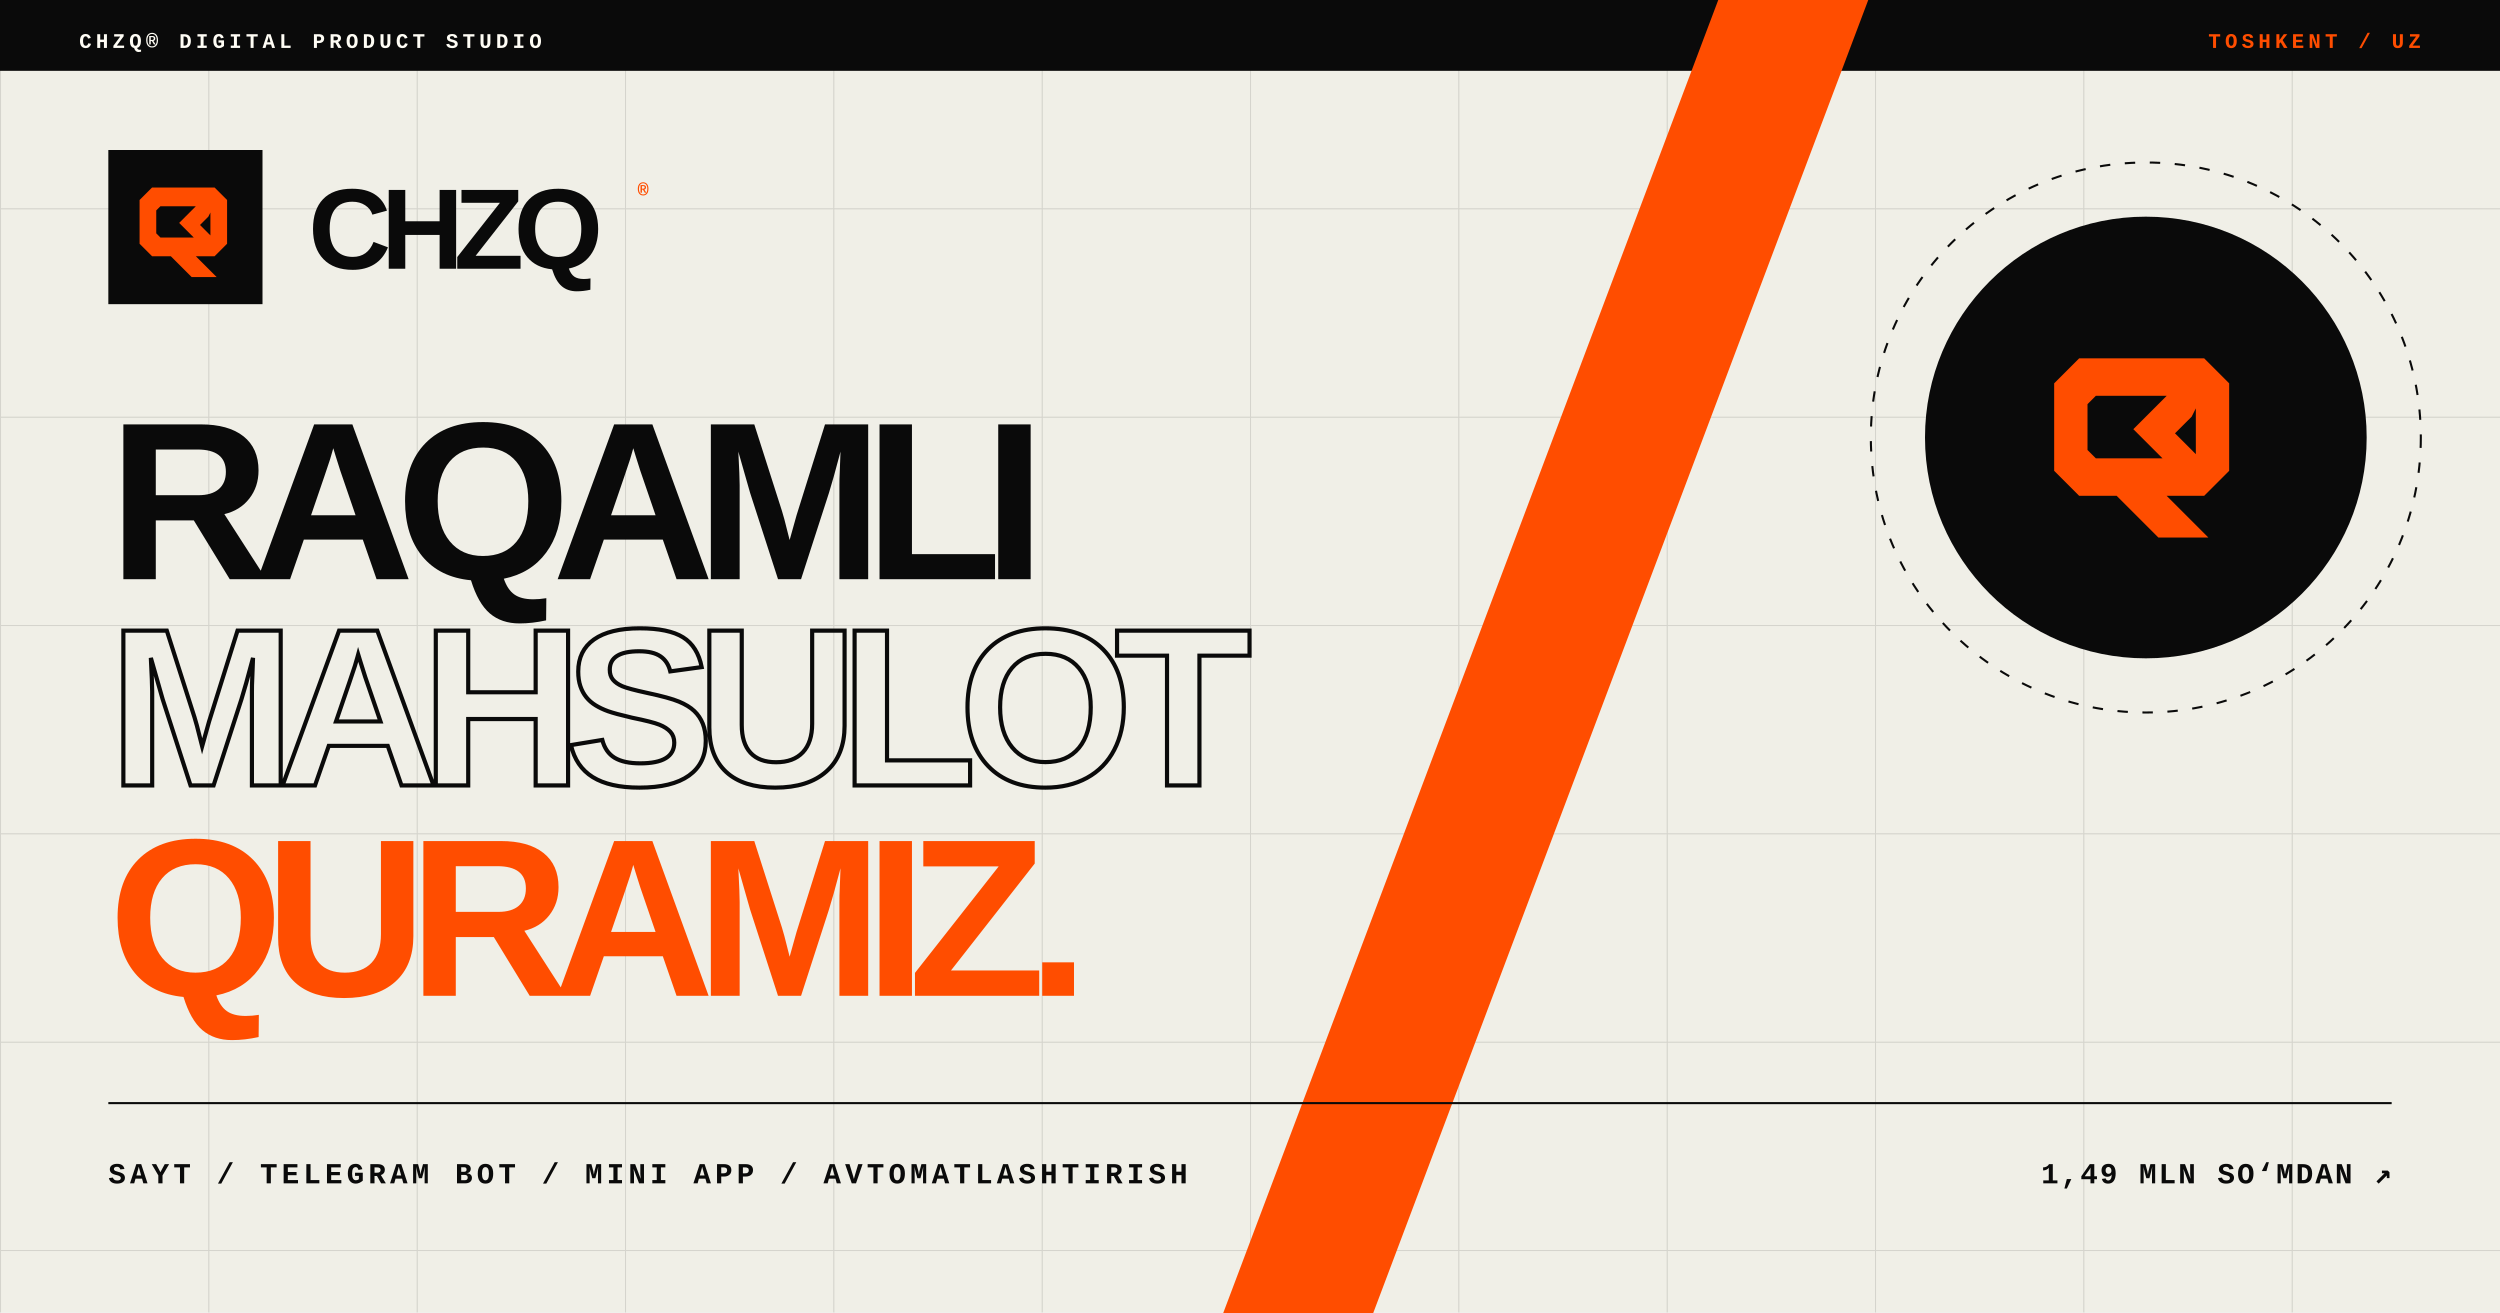
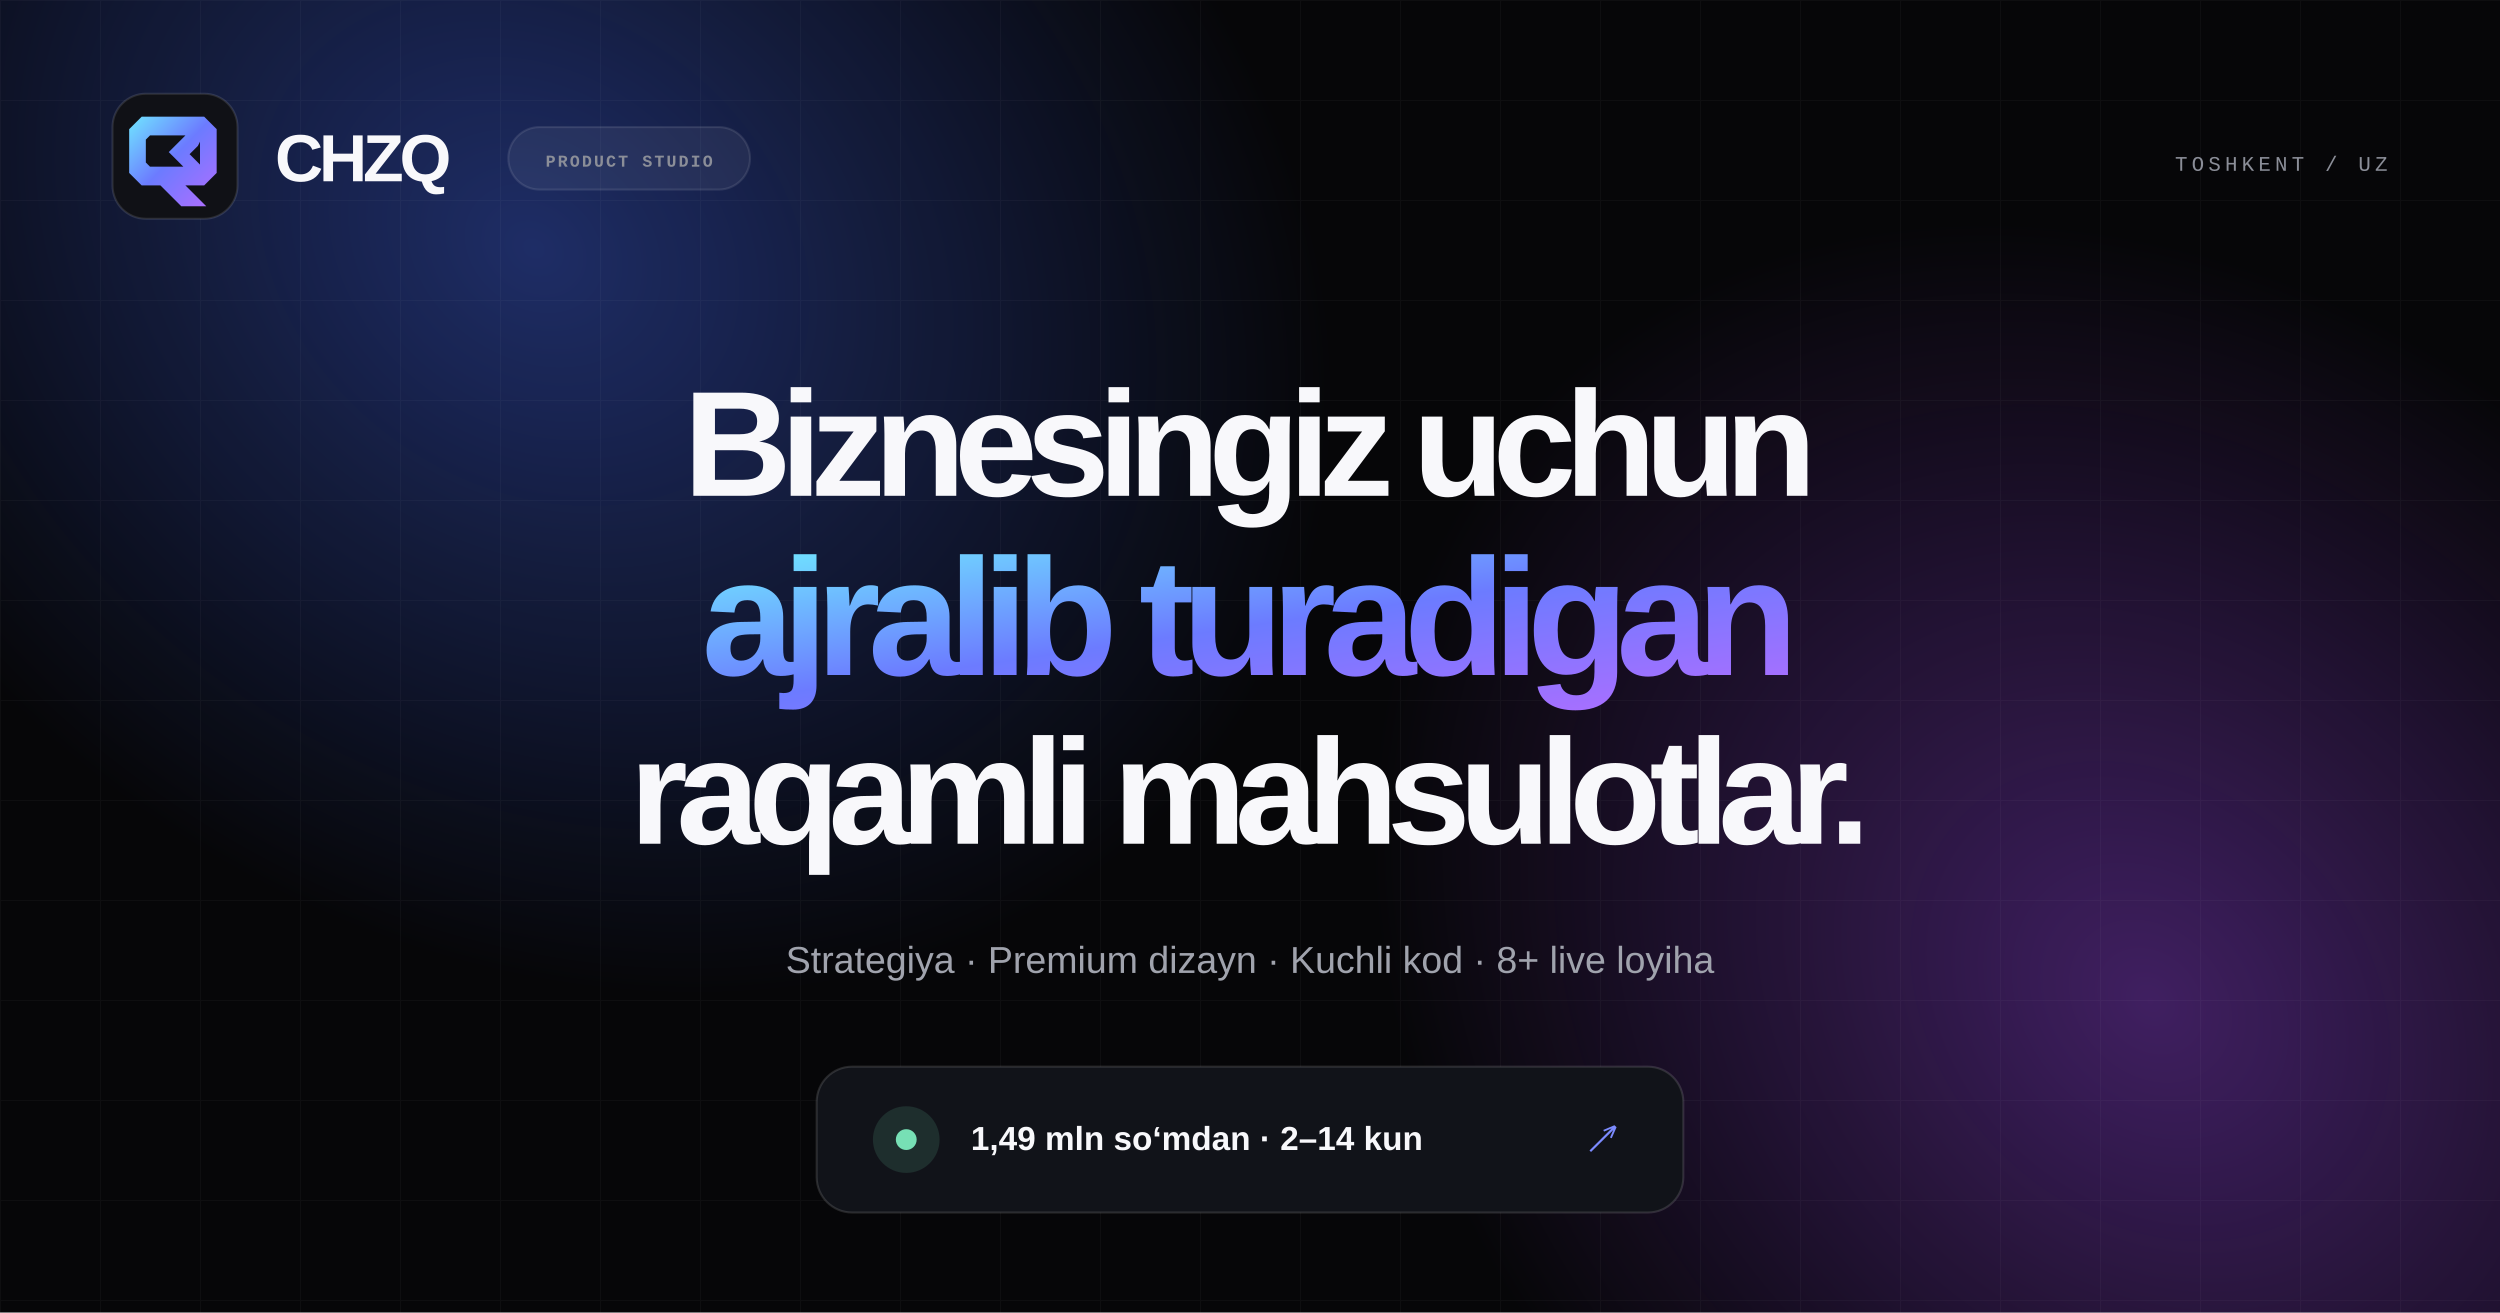
<svg xmlns="http://www.w3.org/2000/svg" width="1200" height="630" viewBox="0 0 1200 630">
  <defs>
-     <pattern id="grid" width="100" height="100" patternUnits="userSpaceOnUse">
-       <path d="M100 0H0V100" fill="none" stroke="#0A0A0A" stroke-opacity=".12" />
+     <linearGradient id="brand" x1="0" y1="0" x2="1" y2="1">
+       <stop stop-color="#70E6FF" />
+       <stop offset=".48" stop-color="#6C7BFF" />
+       <stop offset="1" stop-color="#B26DFF" />
+     </linearGradient>
+     <radialGradient id="a" cx="0" cy="0" r="1" gradientTransform="translate(255 120) rotate(35) scale(410 330)" gradientUnits="userSpaceOnUse">
+       <stop stop-color="#456CFF" stop-opacity=".38" />
+       <stop offset="1" stop-color="#456CFF" stop-opacity="0" />
+     </radialGradient>
+     <radialGradient id="b" cx="0" cy="0" r="1" gradientTransform="translate(1030 480) rotate(-135) scale(410 330)" gradientUnits="userSpaceOnUse">
+       <stop stop-color="#A64CFF" stop-opacity=".36" />
+       <stop offset="1" stop-color="#A64CFF" stop-opacity="0" />
+     </radialGradient>
+     <pattern id="grid" width="48" height="48" patternUnits="userSpaceOnUse">
+       <path d="M48 0H0V48" fill="none" stroke="#FFFFFF" stroke-opacity=".035" />
    </pattern>
  </defs>
-   <rect width="1200" height="630" fill="#F0EFE7" />
+   <rect width="1200" height="630" fill="#060608" />
+   <rect width="1200" height="630" fill="url(#a)" />
+   <rect width="1200" height="630" fill="url(#b)" />
  <rect width="1200" height="630" fill="url(#grid)" />
-   <rect width="1200" height="34" fill="#0A0A0A" />
-   <text x="38" y="23" font-family="Courier New,monospace" font-size="10" font-weight="700" letter-spacing="2" fill="#FFFDF5">CHZQ® DIGITAL PRODUCT STUDIO</text>
-   <text x="1162" y="23" text-anchor="end" font-family="Courier New,monospace" font-size="10" font-weight="700" letter-spacing="2" fill="#FF4D00">TOSHKENT / UZ</text>
-   <path d="M870-120h72L614 750h-72z" fill="#FF4D00" />
-   <rect x="52" y="72" width="74" height="74" fill="#0A0A0A" />
-   <path d="M16 13h30l6 6v21l-6 6h-9l10 10H35L25 46h-9l-6-6V19l6-6Zm4 9-2 2v11l2 2h16l-7-7 8-8H20Zm23 5-4 4 5 5V25l-1 2Z" fill="#FF4D00" transform="translate(57 77)" />
-   <text x="148" y="129" font-family="Arial,Helvetica,sans-serif" font-size="55" font-weight="900" letter-spacing="-4.8" fill="#0A0A0A">CHZQ</text>
-   <text x="306" y="94" font-family="Courier New,monospace" font-size="9" font-weight="700" fill="#FF4D00">®</text>
-   <text x="52" y="278" font-family="Arial,Helvetica,sans-serif" font-size="108" font-weight="900" letter-spacing="-9" fill="#0A0A0A">RAQAMLI</text>
-   <text x="52" y="377" font-family="Arial,Helvetica,sans-serif" font-size="108" font-weight="900" letter-spacing="-9" fill="none" stroke="#0A0A0A" stroke-width="2">MAHSULOT</text>
-   <text x="52" y="478" font-family="Arial,Helvetica,sans-serif" font-size="108" font-weight="900" letter-spacing="-9" fill="#FF4D00">QURAMIZ.</text>
-   <rect x="52" y="529" width="1096" height="1" fill="#0A0A0A" />
-   <text x="52" y="568" font-family="Courier New,monospace" font-size="14" font-weight="700" letter-spacing="2" fill="#0A0A0A">SAYT / TELEGRAM BOT / MINI APP / AVTOMATLASHTIRISH</text>
-   <text x="1148" y="568" text-anchor="end" font-family="Courier New,monospace" font-size="14" font-weight="700" letter-spacing="1" fill="#0A0A0A">1,49 MLN SO‘MDAN ↗</text>
-   <circle cx="1030" cy="210" r="106" fill="#0A0A0A" />
-   <path d="M16 13h30l6 6v21l-6 6h-9l10 10H35L25 46h-9l-6-6V19l6-6Zm4 9-2 2v11l2 2h16l-7-7 8-8H20Zm23 5-4 4 5 5V25l-1 2Z" fill="#FF4D00" transform="translate(966 146) scale(2)" />
-   <circle cx="1030" cy="210" r="132" fill="none" stroke="#0A0A0A" stroke-dasharray="5 7" />
+   <rect x="54" y="45" width="60" height="60" rx="16" fill="#101116" stroke="#FFFFFF" stroke-opacity=".12" />
+   <path d="M16 13h30l6 6v21l-6 6h-9l10 10H35L25 46h-9l-6-6V19l6-6Zm4 9-2 2v11l2 2h16l-7-7 8-8H20Zm23 5-4 4 5 5V25l-1 2Z" fill="url(#brand)" transform="translate(52 43)" />
+   <text x="132" y="87" font-family="Arial,Helvetica,sans-serif" font-size="32" font-weight="800" letter-spacing="-2" fill="#F8F8FB">CHZQ</text>
+   <rect x="244" y="61" width="116" height="30" rx="15" fill="#FFFFFF" fill-opacity=".06" stroke="#FFFFFF" stroke-opacity=".1" />
+   <text x="302" y="80" text-anchor="middle" font-family="Courier New,monospace" font-size="8" font-weight="700" letter-spacing="1" fill="#8B8E98">PRODUCT STUDIO</text>
+   <text x="1146" y="82" text-anchor="end" font-family="Courier New,monospace" font-size="10" letter-spacing="2" fill="#8B8E98">TOSHKENT / UZ</text>
+   <text x="600" y="238" text-anchor="middle" font-family="Arial,Helvetica,sans-serif" font-size="72" font-weight="650" letter-spacing="-5.5" fill="#F8F8FB">Biznesingiz uchun</text>
+   <text x="600" y="324" text-anchor="middle" font-family="Arial,Helvetica,sans-serif" font-size="80" font-weight="680" letter-spacing="-6" fill="url(#brand)">ajralib turadigan</text>
+   <text x="600" y="405" text-anchor="middle" font-family="Arial,Helvetica,sans-serif" font-size="72" font-weight="650" letter-spacing="-5.5" fill="#F8F8FB">raqamli mahsulotlar.</text>
+   <text x="600" y="467" text-anchor="middle" font-family="Arial,Helvetica,sans-serif" font-size="18" fill="#A0A3AD">Strategiya · Premium dizayn · Kuchli kod · 8+ live loyiha</text>
+   <rect x="392" y="512" width="416" height="70" rx="17" fill="#111319" stroke="#FFFFFF" stroke-opacity=".13" />
+   <circle cx="435" cy="547" r="16" fill="#77E0B5" fill-opacity=".13" />
+   <circle cx="435" cy="547" r="5" fill="#77E0B5" />
+   <text x="466" y="552" font-family="Arial,Helvetica,sans-serif" font-size="16" font-weight="700" fill="#F8F8FB">1,49 mln so‘mdan · 2–14 kun</text>
+   <text x="776" y="552" text-anchor="end" font-family="Arial,Helvetica,sans-serif" font-size="18" fill="#7C8BFF">↗</text>
</svg>
